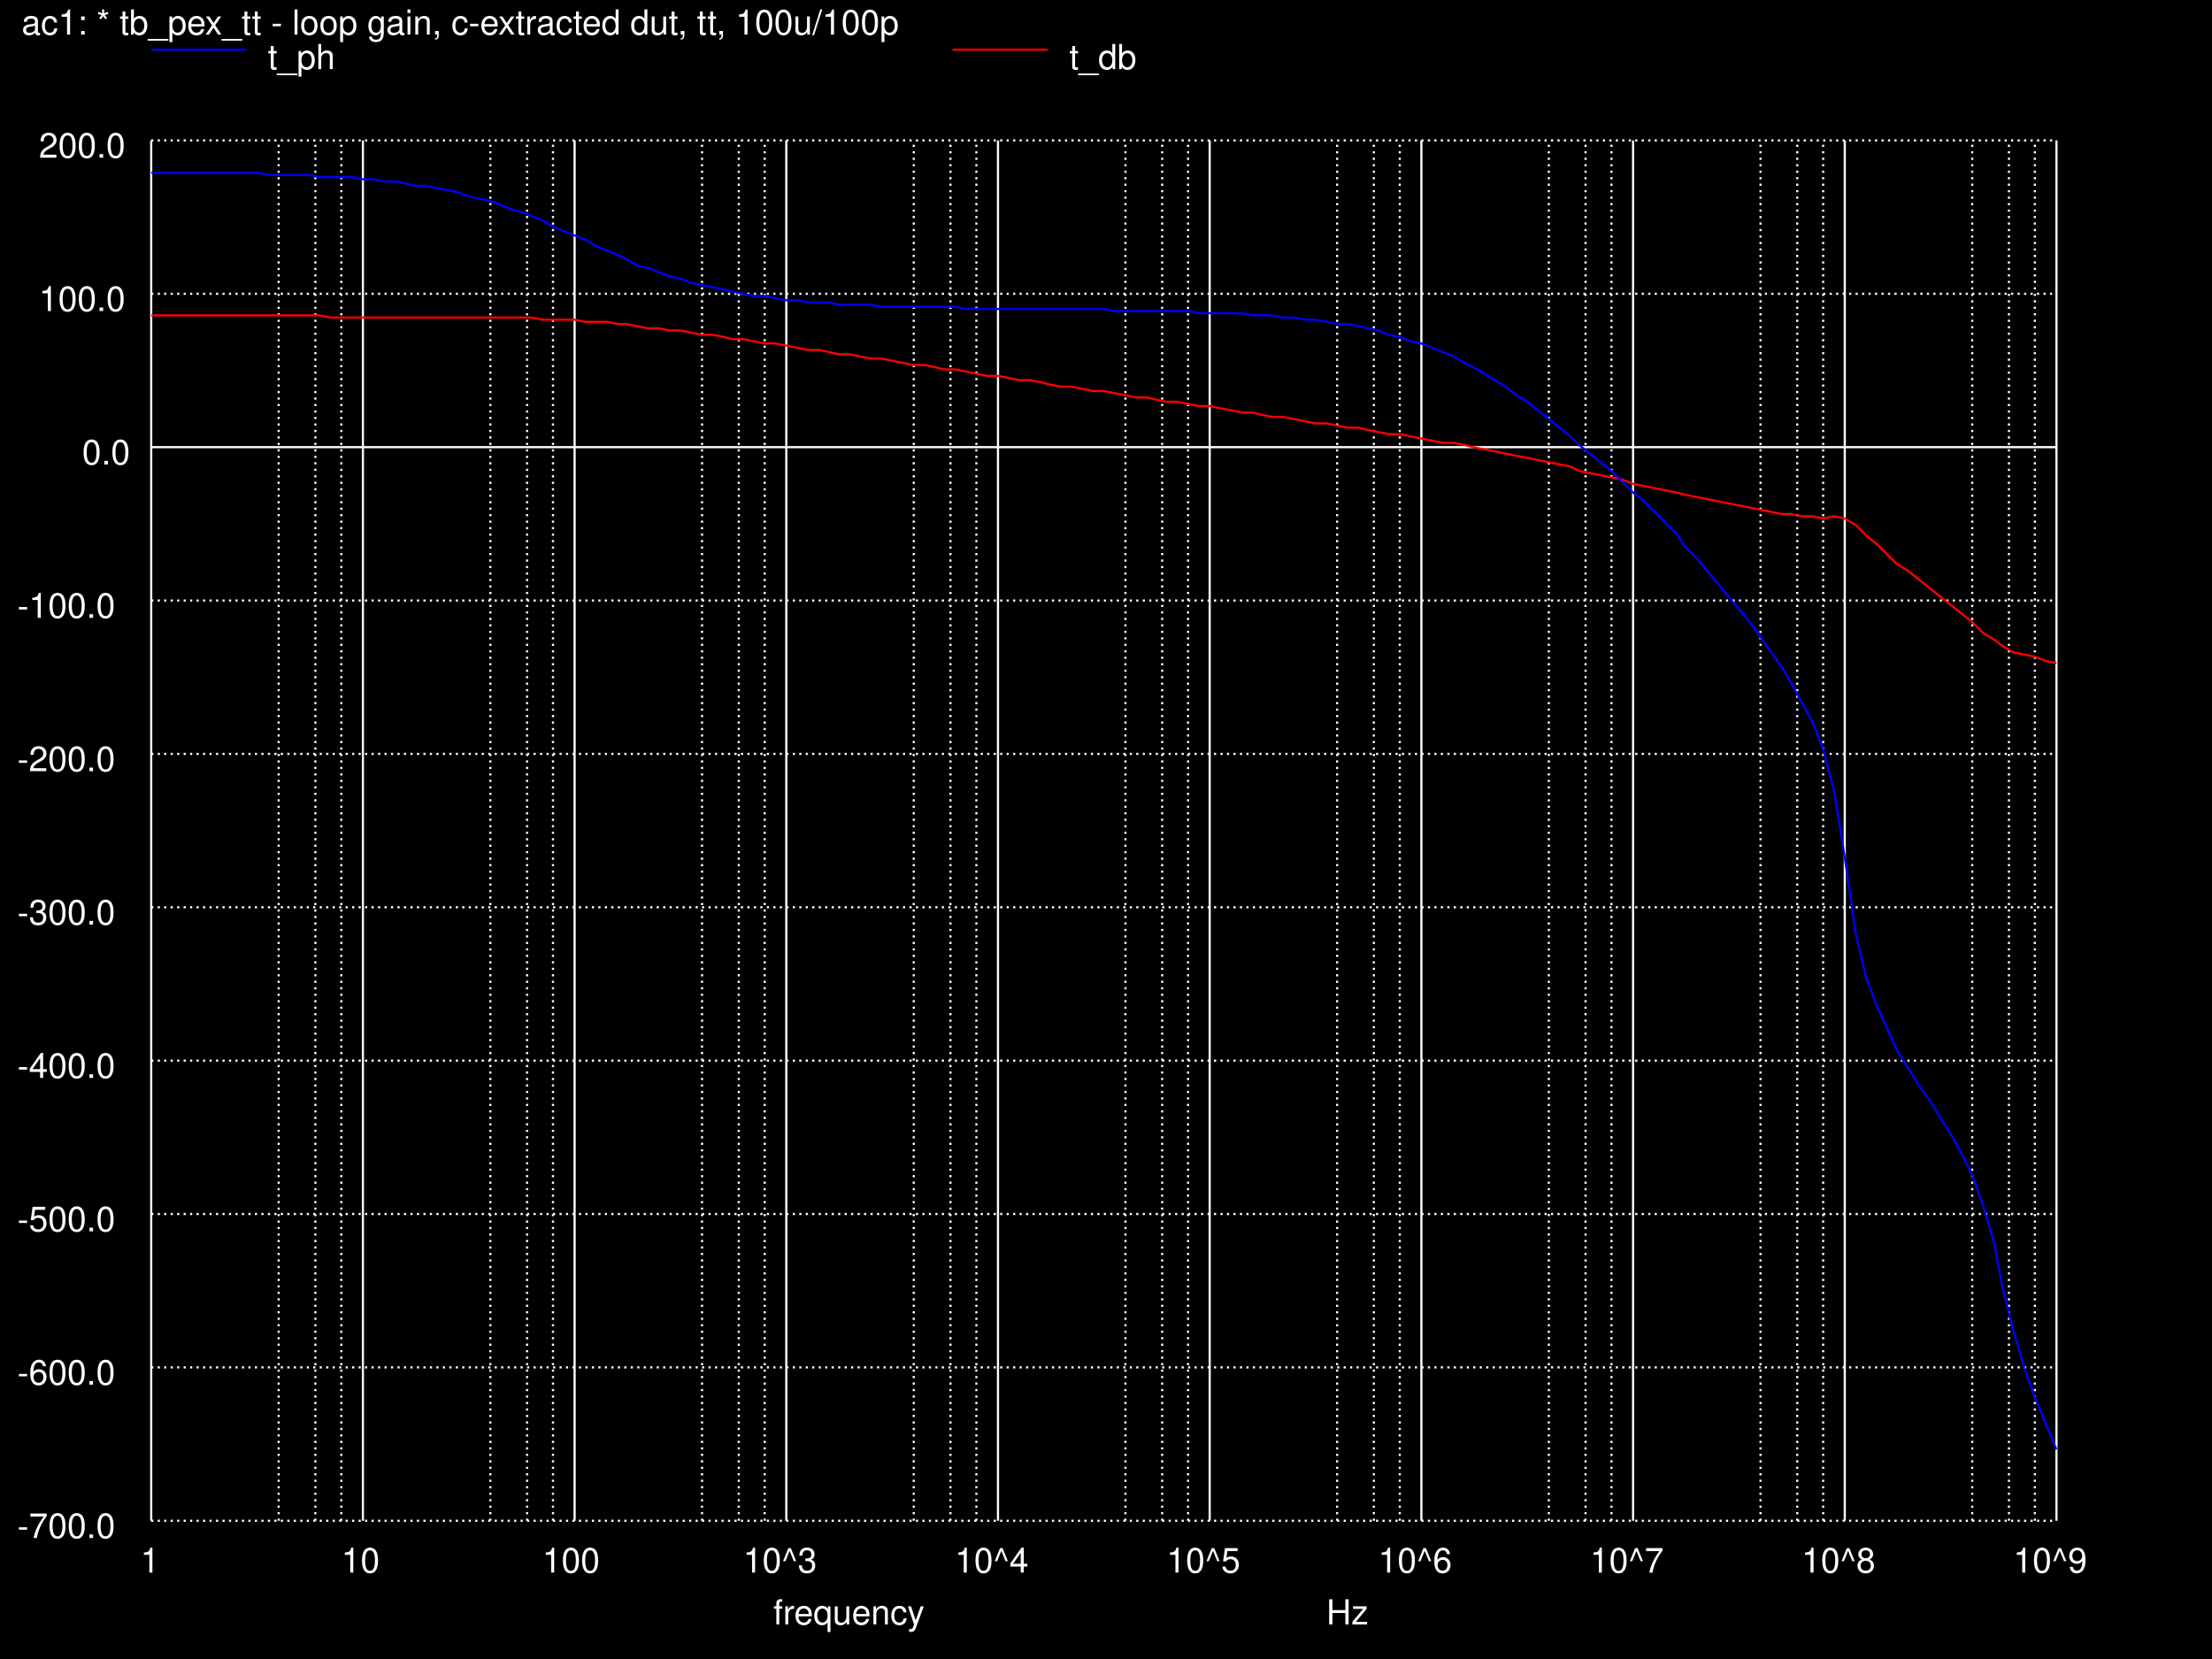
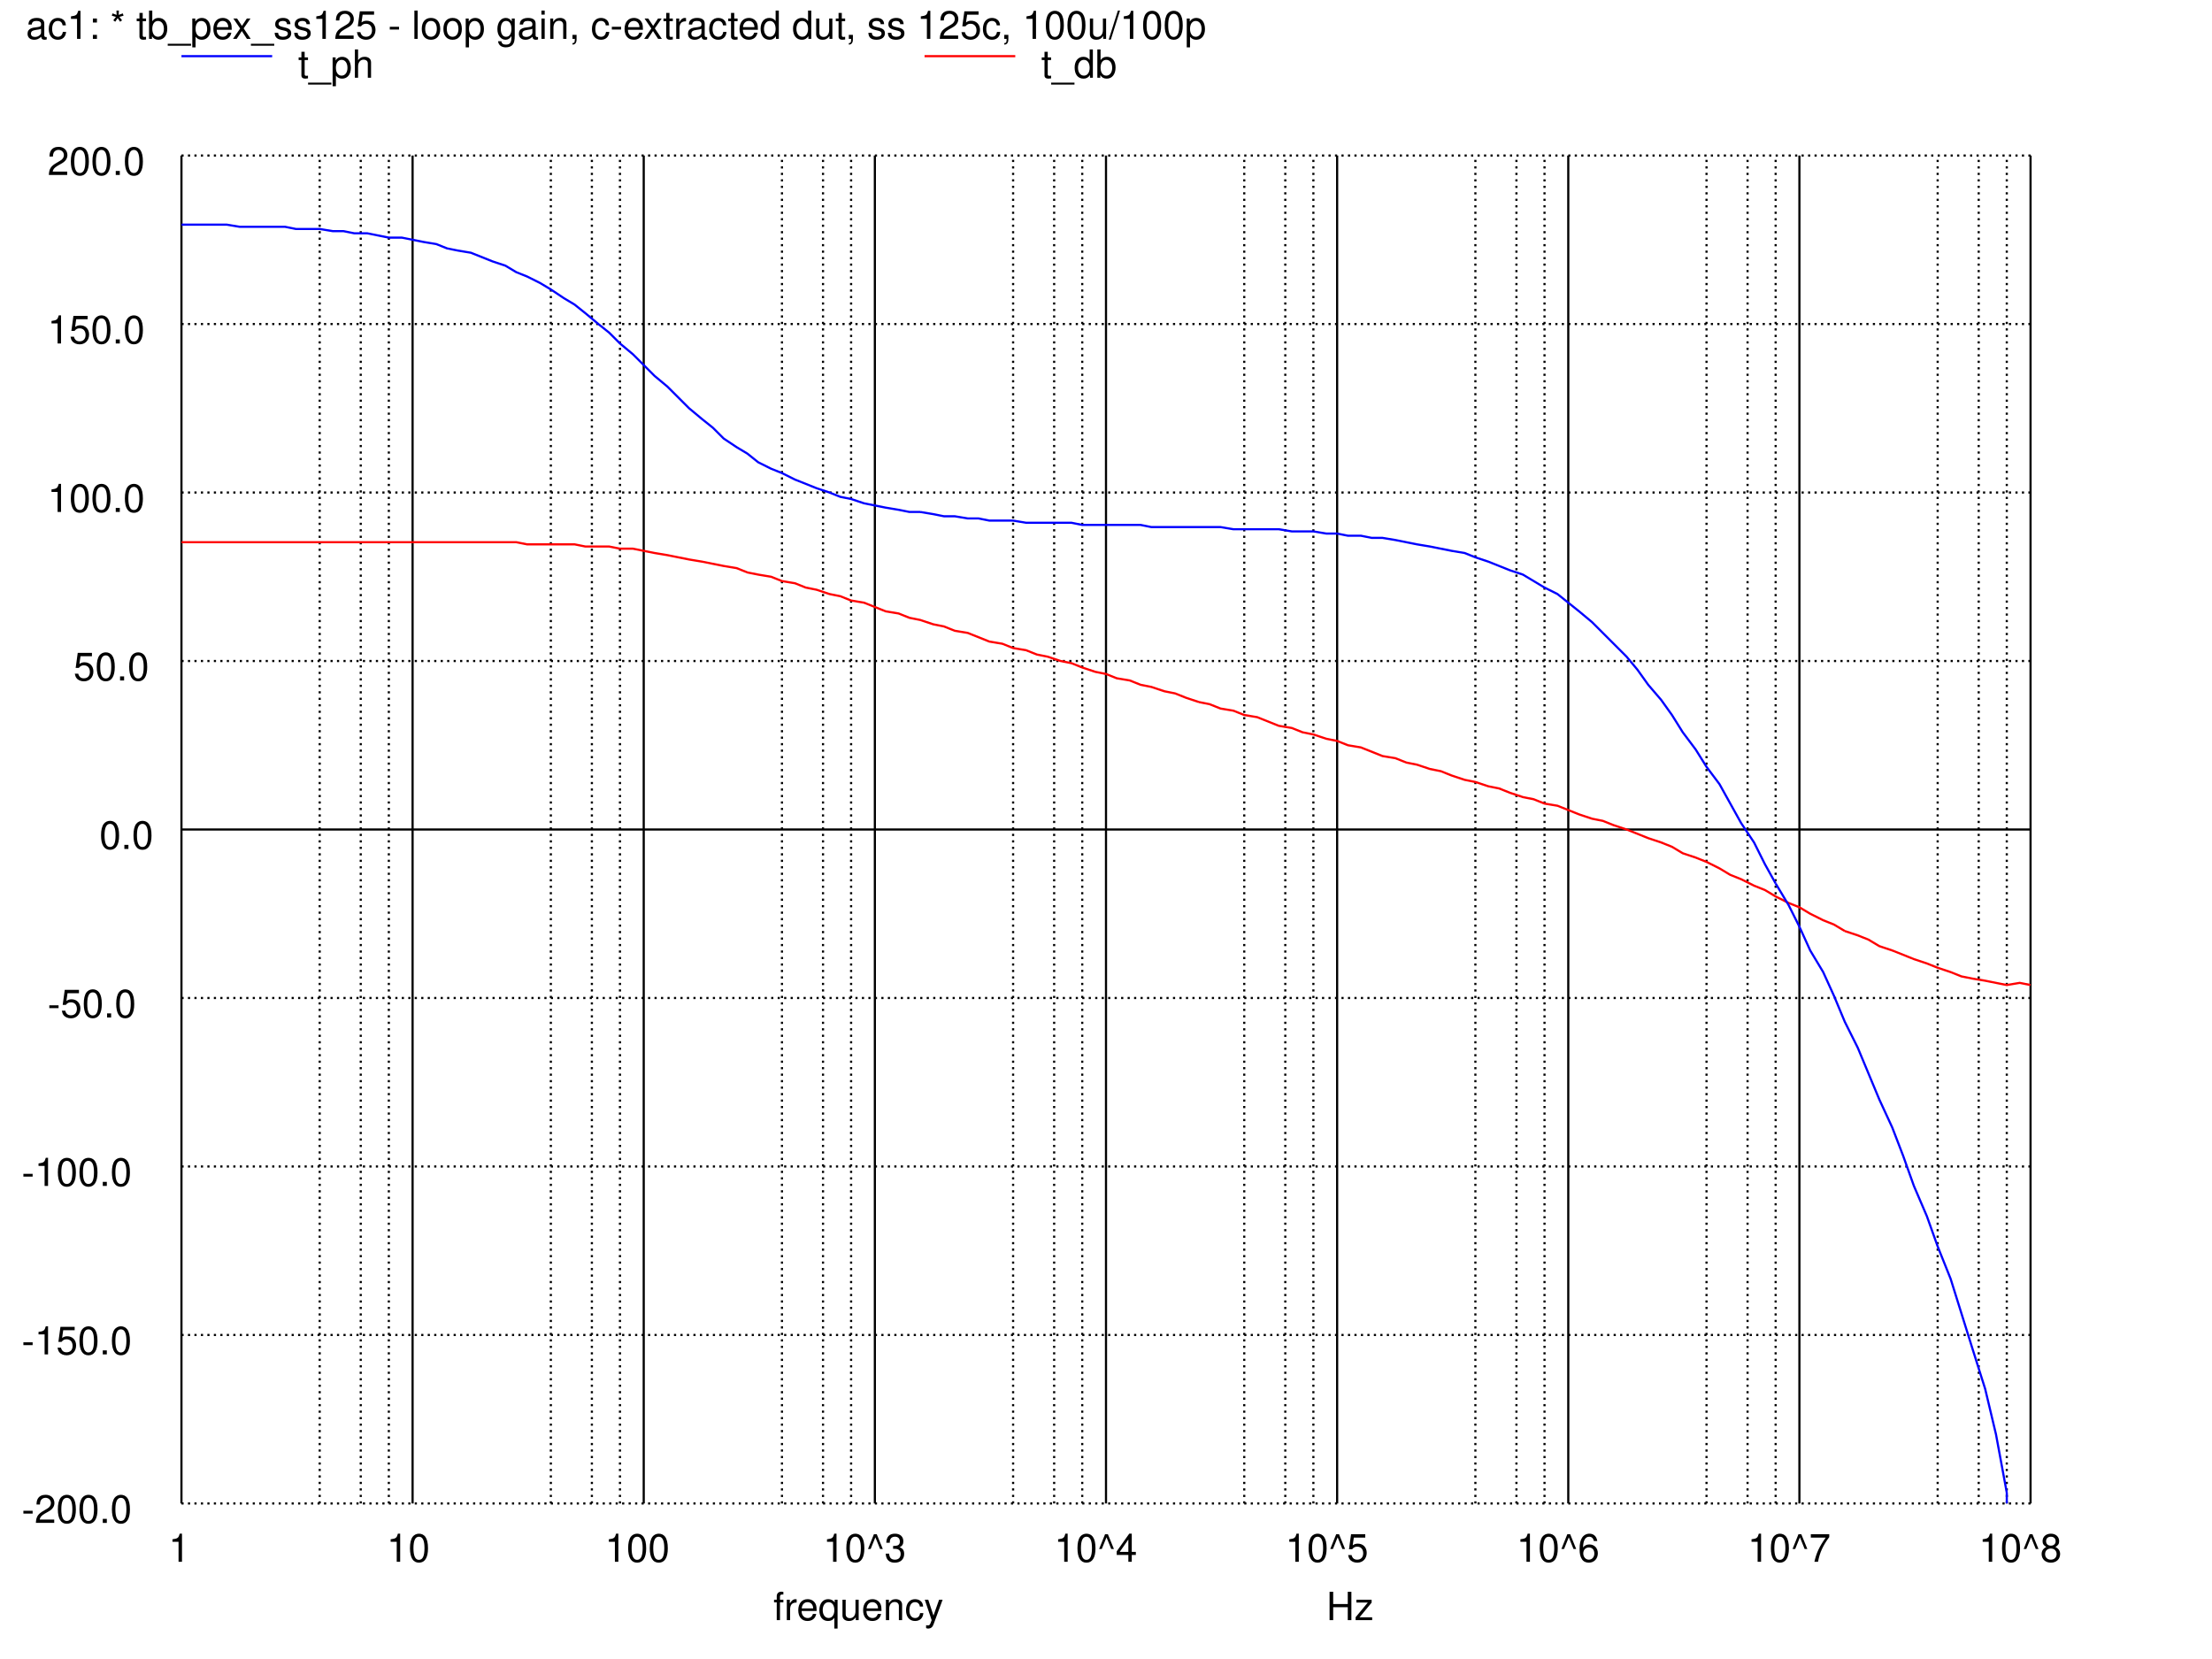
<svg xmlns="http://www.w3.org/2000/svg" version="1.1" width="100%" height="100%" viewBox="0 0 1024 768" style="fill: none; font-family: Helvetica;  font: Helvetica; ">
-   <rect x="0" y="0" width="1024" height="768" fill="black" stroke="none" />
-   <text stroke="none" fill="white" font-size="16" x="358" y="752">
+   <rect x="0" y="0" width="1024" height="768" fill="white" stroke="none" />
+   <text stroke="none" fill="black" font-size="18" x="358" y="750">
frequency
</text>
-   <text stroke="none" fill="white" font-size="16" x="10" y="16">
- ac1: * tb_pex_tt - loop gain, c-extracted dut, tt, 100u/100p
+   <text stroke="none" fill="black" font-size="18" x="12" y="18">
+ ac1: * tb_pex_ss125 - loop gain, c-extracted dut, ss 125c, 100u/100p
</text>
-   <path stroke="white" d="M70 704l0 -639" />
-   <text stroke="none" fill="white" font-size="16" x="65" y="728">
+   <path stroke="black" d="M84 696l0 -624" />
+   <text stroke="none" fill="black" font-size="18" x="78" y="723">
1
</text>
-   <path stroke="white" stroke-dasharray="1,2" d="M129 704l0 -639M146 704l0 -639M158 704l0 -639" />
-   <path stroke="white" d="M168 704l0 -639" />
-   <text stroke="none" fill="white" font-size="16" x="158" y="728">
+   <path stroke="black" stroke-dasharray="1,2" d="M148 696l0 -624M167 696l0 -624M180 696l0 -624" />
+   <path stroke="black" d="M191 696l0 -624" />
+   <text stroke="none" fill="black" font-size="18" x="179" y="723">
10
</text>
-   <path stroke="white" stroke-dasharray="1,2" d="M227 704l0 -639M244 704l0 -639M256 704l0 -639" />
-   <path stroke="white" d="M266 704l0 -639" />
-   <text stroke="none" fill="white" font-size="16" x="251" y="728">
+   <path stroke="black" stroke-dasharray="1,2" d="M255 696l0 -624M274 696l0 -624M287 696l0 -624" />
+   <path stroke="black" d="M298 696l0 -624" />
+   <text stroke="none" fill="black" font-size="18" x="280" y="723">
100
</text>
-   <path stroke="white" stroke-dasharray="1,2" d="M325 704l0 -639M342 704l0 -639M354 704l0 -639" />
-   <path stroke="white" d="M364 704l0 -639" />
-   <text stroke="none" fill="white" font-size="16" x="344" y="728">
+   <path stroke="black" stroke-dasharray="1,2" d="M362 696l0 -624M381 696l0 -624M394 696l0 -624" />
+   <path stroke="black" d="M405 696l0 -624" />
+   <text stroke="none" fill="black" font-size="18" x="381" y="723">
10^3
</text>
-   <path stroke="white" stroke-dasharray="1,2" d="M423 704l0 -639M440 704l0 -639M452 704l0 -639" />
-   <path stroke="white" d="M462 704l0 -639" />
-   <text stroke="none" fill="white" font-size="16" x="442" y="728">
+   <path stroke="black" stroke-dasharray="1,2" d="M469 696l0 -624M488 696l0 -624M501 696l0 -624" />
+   <path stroke="black" d="M512 696l0 -624" />
+   <text stroke="none" fill="black" font-size="18" x="488" y="723">
10^4
</text>
-   <path stroke="white" stroke-dasharray="1,2" d="M521 704l0 -639M538 704l0 -639M550 704l0 -639" />
-   <path stroke="white" d="M560 704l0 -639" />
-   <text stroke="none" fill="white" font-size="16" x="540" y="728">
+   <path stroke="black" stroke-dasharray="1,2" d="M576 696l0 -624M595 696l0 -624M608 696l0 -624" />
+   <path stroke="black" d="M619 696l0 -624" />
+   <text stroke="none" fill="black" font-size="18" x="595" y="723">
10^5
</text>
-   <path stroke="white" stroke-dasharray="1,2" d="M619 704l0 -639M636 704l0 -639M648 704l0 -639" />
-   <path stroke="white" d="M658 704l0 -639" />
-   <text stroke="none" fill="white" font-size="16" x="638" y="728">
+   <path stroke="black" stroke-dasharray="1,2" d="M683 696l0 -624M702 696l0 -624M715 696l0 -624" />
+   <path stroke="black" d="M726 696l0 -624" />
+   <text stroke="none" fill="black" font-size="18" x="702" y="723">
10^6
</text>
-   <path stroke="white" stroke-dasharray="1,2" d="M717 704l0 -639M734 704l0 -639M746 704l0 -639" />
-   <path stroke="white" d="M756 704l0 -639" />
-   <text stroke="none" fill="white" font-size="16" x="736" y="728">
+   <path stroke="black" stroke-dasharray="1,2" d="M790 696l0 -624M809 696l0 -624M822 696l0 -624" />
+   <path stroke="black" d="M833 696l0 -624" />
+   <text stroke="none" fill="black" font-size="18" x="809" y="723">
10^7
</text>
-   <path stroke="white" stroke-dasharray="1,2" d="M815 704l0 -639M832 704l0 -639M844 704l0 -639" />
-   <path stroke="white" d="M854 704l0 -639" />
-   <text stroke="none" fill="white" font-size="16" x="834" y="728">
+   <path stroke="black" stroke-dasharray="1,2" d="M897 696l0 -624M916 696l0 -624M929 696l0 -624" />
+   <path stroke="black" d="M940 696l0 -624" />
+   <text stroke="none" fill="black" font-size="18" x="916" y="723">
10^8
</text>
-   <path stroke="white" stroke-dasharray="1,2" d="M913 704l0 -639M930 704l0 -639M942 704l0 -639" />
-   <path stroke="white" d="M952 704l0 -639" />
-   <text stroke="none" fill="white" font-size="16" x="932" y="728">
- 10^9
- </text>
-   <text stroke="none" fill="white" font-size="16" x="614" y="752">
+   <text stroke="none" fill="black" font-size="18" x="614" y="750">
Hz
</text>
-   <path stroke="white" stroke-dasharray="1,2" d="M70 704l882 0" />
-   <text stroke="none" fill="white" font-size="16" x="8" y="712">
- -700.0
- </text>
-   <path stroke="white" stroke-dasharray="1,2" d="M70 633l882 0" />
-   <text stroke="none" fill="white" font-size="16" x="8" y="641">
- -600.0
- </text>
-   <path stroke="white" stroke-dasharray="1,2" d="M70 562l882 0" />
-   <text stroke="none" fill="white" font-size="16" x="8" y="570">
- -500.0
- </text>
-   <path stroke="white" stroke-dasharray="1,2" d="M70 491l882 0" />
-   <text stroke="none" fill="white" font-size="16" x="8" y="499">
- -400.0
- </text>
-   <path stroke="white" stroke-dasharray="1,2" d="M70 420l882 0" />
-   <text stroke="none" fill="white" font-size="16" x="8" y="428">
- -300.0
- </text>
-   <path stroke="white" stroke-dasharray="1,2" d="M70 349l882 0" />
-   <text stroke="none" fill="white" font-size="16" x="8" y="357">
+   <path stroke="black" stroke-dasharray="1,2" d="M84 696l856 0" />
+   <text stroke="none" fill="black" font-size="18" x="10" y="705">
-200.0
</text>
-   <path stroke="white" stroke-dasharray="1,2" d="M70 278l882 0" />
-   <text stroke="none" fill="white" font-size="16" x="8" y="286">
+   <path stroke="black" stroke-dasharray="1,2" d="M84 618l856 0" />
+   <text stroke="none" fill="black" font-size="18" x="10" y="627">
+ -150.0
+ </text>
+   <path stroke="black" stroke-dasharray="1,2" d="M84 540l856 0" />
+   <text stroke="none" fill="black" font-size="18" x="10" y="549">
-100.0
</text>
-   <path stroke="white" d="M70 207l882 0" />
-   <text stroke="none" fill="white" font-size="16" x="38" y="215">
+   <path stroke="black" stroke-dasharray="1,2" d="M84 462l856 0" />
+   <text stroke="none" fill="black" font-size="18" x="22" y="471">
+ -50.0
+ </text>
+   <path stroke="black" d="M84 384l856 0" />
+   <text stroke="none" fill="black" font-size="18" x="46" y="393">
0.0
</text>
-   <path stroke="white" stroke-dasharray="1,2" d="M70 136l882 0" />
-   <text stroke="none" fill="white" font-size="16" x="18" y="144">
+   <path stroke="black" stroke-dasharray="1,2" d="M84 306l856 0" />
+   <text stroke="none" fill="black" font-size="18" x="34" y="315">
+ 50.0
+ </text>
+   <path stroke="black" stroke-dasharray="1,2" d="M84 228l856 0" />
+   <text stroke="none" fill="black" font-size="18" x="22" y="237">
100.0
</text>
-   <path stroke="white" stroke-dasharray="1,2" d="M70 65l882 0" />
-   <text stroke="none" fill="white" font-size="16" x="18" y="73">
+   <path stroke="black" stroke-dasharray="1,2" d="M84 150l856 0" />
+   <text stroke="none" fill="black" font-size="18" x="22" y="159">
+ 150.0
+ </text>
+   <path stroke="black" stroke-dasharray="1,2" d="M84 72l856 0" />
+   <text stroke="none" fill="black" font-size="18" x="22" y="81">
200.0
</text>
-   <text stroke="none" fill="white" font-size="16" x="10" y="32">
+   <text stroke="none" fill="black" font-size="18" x="12" y="36">
     
</text>
-   <path stroke="red" d="M441 23l44 0" />
-   <text stroke="none" fill="white" font-size="16" x="495" y="32">
+   <path stroke="red" d="M428 26l42 0" />
+   <text stroke="none" fill="black" font-size="18" x="482" y="36">
t_db
</text>
-   <path stroke="red" d="M70 146l78 0 5 1 93 0 5 1 15 0 5 1 10 0 5 1 4 0 10 2 5 0 5 1 5 0 10 2 5 0 5 1 4 1 5 0 10 2 5 0 15 3 5 0 5 1 4 1 5 0 10 2 5 0 15 3 5 0 5 1 4 1 5 0 15 3 5 0 10 2 5 0 5 1 4 1 5 1 5 0 10 2 5 0 15 3 5 0 4 1 5 1 5 0 10 2 5 0 15 3" />
-   <path stroke="red" d="M575 191l5 0 4 1 5 1 5 0 15 3 5 0 10 2 5 0 4 1 10 2 5 0 20 4 5 0 5 1 4 1 45 9 4 2 20 4 5 2 20 4 4 1 45 9 4 0 5 1 5 0 5 1 5 -1 5 1 5 3 5 5 5 4 9 9 5 3 30 24 5 5 5 3 4 3 5 3 10 2 5 2 5 1" />
-   <path stroke="blue" d="M70 23l44 0" />
-   <text stroke="none" fill="white" font-size="16" x="124" y="32">
+   <path stroke="red" d="M84 251l155 0 5 1 22 0 5 1 11 0 5 1 6 0 10 2 6 1 10 2 6 1 10 2 6 1 5 2 5 1 6 1 5 2 6 1 5 2 5 1 6 2 5 1 5 2 6 1 10 4 6 1 5 2 5 1 6 2 5 1 5 2 6 1 10 4 6 1 5 2 6 1 5 2 5 1 6 2 5 1 5 2 6 2 5 1 5 2 6 1 5 2 5 1 6 2 5 1 5 2 6 2" />
+   <path stroke="red" d="M555 325l5 1 5 2 6 1 5 2 6 1 10 4 6 1 5 2 5 1 6 2 5 1 5 2 6 1 10 4 6 1 5 2 5 1 6 2 5 1 5 2 6 2 5 1 6 2 5 1 5 2 6 2 5 1 5 2 6 1 10 4 6 2 5 1 5 2 6 2 10 4 6 2 5 2 5 3 6 2 5 2 6 3 5 3 5 2 6 3 5 2 5 3 6 3 5 2 5 3 6 3 5 2 5 3" />
+   <path stroke="red" d="M854 431l6 2 5 2 5 3 6 2 10 4 6 2 5 2 6 2 5 2 5 1 6 1 10 2 6 -1 5 1" />
+   <path stroke="blue" d="M84 26l42 0" />
+   <text stroke="none" fill="black" font-size="18" x="138" y="36">
t_ph
</text>
-   <path stroke="blue" d="M70 80l49 0 5 1 19 0 5 1 15 0 5 1 5 0 5 1 5 0 5 1 4 1 5 0 15 3 5 2 10 2 10 4 4 1 10 4 5 3 15 6 5 3 10 4 4 2 5 3 5 1 10 4 5 1 5 2 15 3 4 1 10 2 5 0 10 2 5 0 5 1 10 0 4 1 15 0 5 1 34 0 5 1 64 0 5 1 34 0 5 1 20 0 5 1 9 0 5 1" />
-   <path stroke="blue" d="M594 147l5 0 5 1 5 0 10 2 5 0 5 1 4 1 5 1 5 2 5 1 5 2 5 1 15 6 5 3 4 2 15 9 5 4 5 3 20 16 4 4 15 12 10 10 5 4 15 15 4 6 5 5 25 30 15 21 4 7 10 18 5 13 5 19 5 31 5 35 5 21 5 13 5 11 4 9 10 16 5 7 10 16 5 9 5 10 5 14 5 17" />
-   <path stroke="blue" d="M923 575l4 21 5 20 5 17 5 14 10 24" />
+   <path stroke="blue" d="M84 104l21 0 6 1 21 0 5 1 11 0 6 1 5 0 5 1 6 0 10 2 6 0 10 2 6 1 5 2 5 1 6 1 10 4 6 2 5 3 5 2 6 3 5 3 6 4 5 3 5 4 6 5 5 4 5 5 6 5 10 10 6 5 10 10 6 5 5 4 5 5 6 4 5 3 5 4 6 3 5 2 6 3 10 4 6 2 5 2 5 1 6 2 10 2 6 1 5 1 5 0" />
+   <path stroke="blue" d="M426 237l6 1 5 1 5 0 6 1 5 0 5 1 11 0 6 1 21 0 5 1 27 0 5 1 32 0 6 1 21 0 6 1 10 0 6 1 5 0 5 1 6 0 5 1 5 0 6 1 10 2 6 1 10 2 6 1 5 2 6 2 10 4 6 2 10 6 6 3 10 8 6 5 16 16 5 6 5 7 6 7 5 7 5 8 6 8 5 8 6 8 10 18 6 9 5 10 5 9" />
+   <path stroke="blue" d="M822 409l6 10 5 10 5 11 6 10 5 11 5 12 6 12 10 24 6 13 5 13 5 14 6 14 5 14 6 15 10 32 6 19 5 21 5 27M929 696l0 -5" />
</svg>
